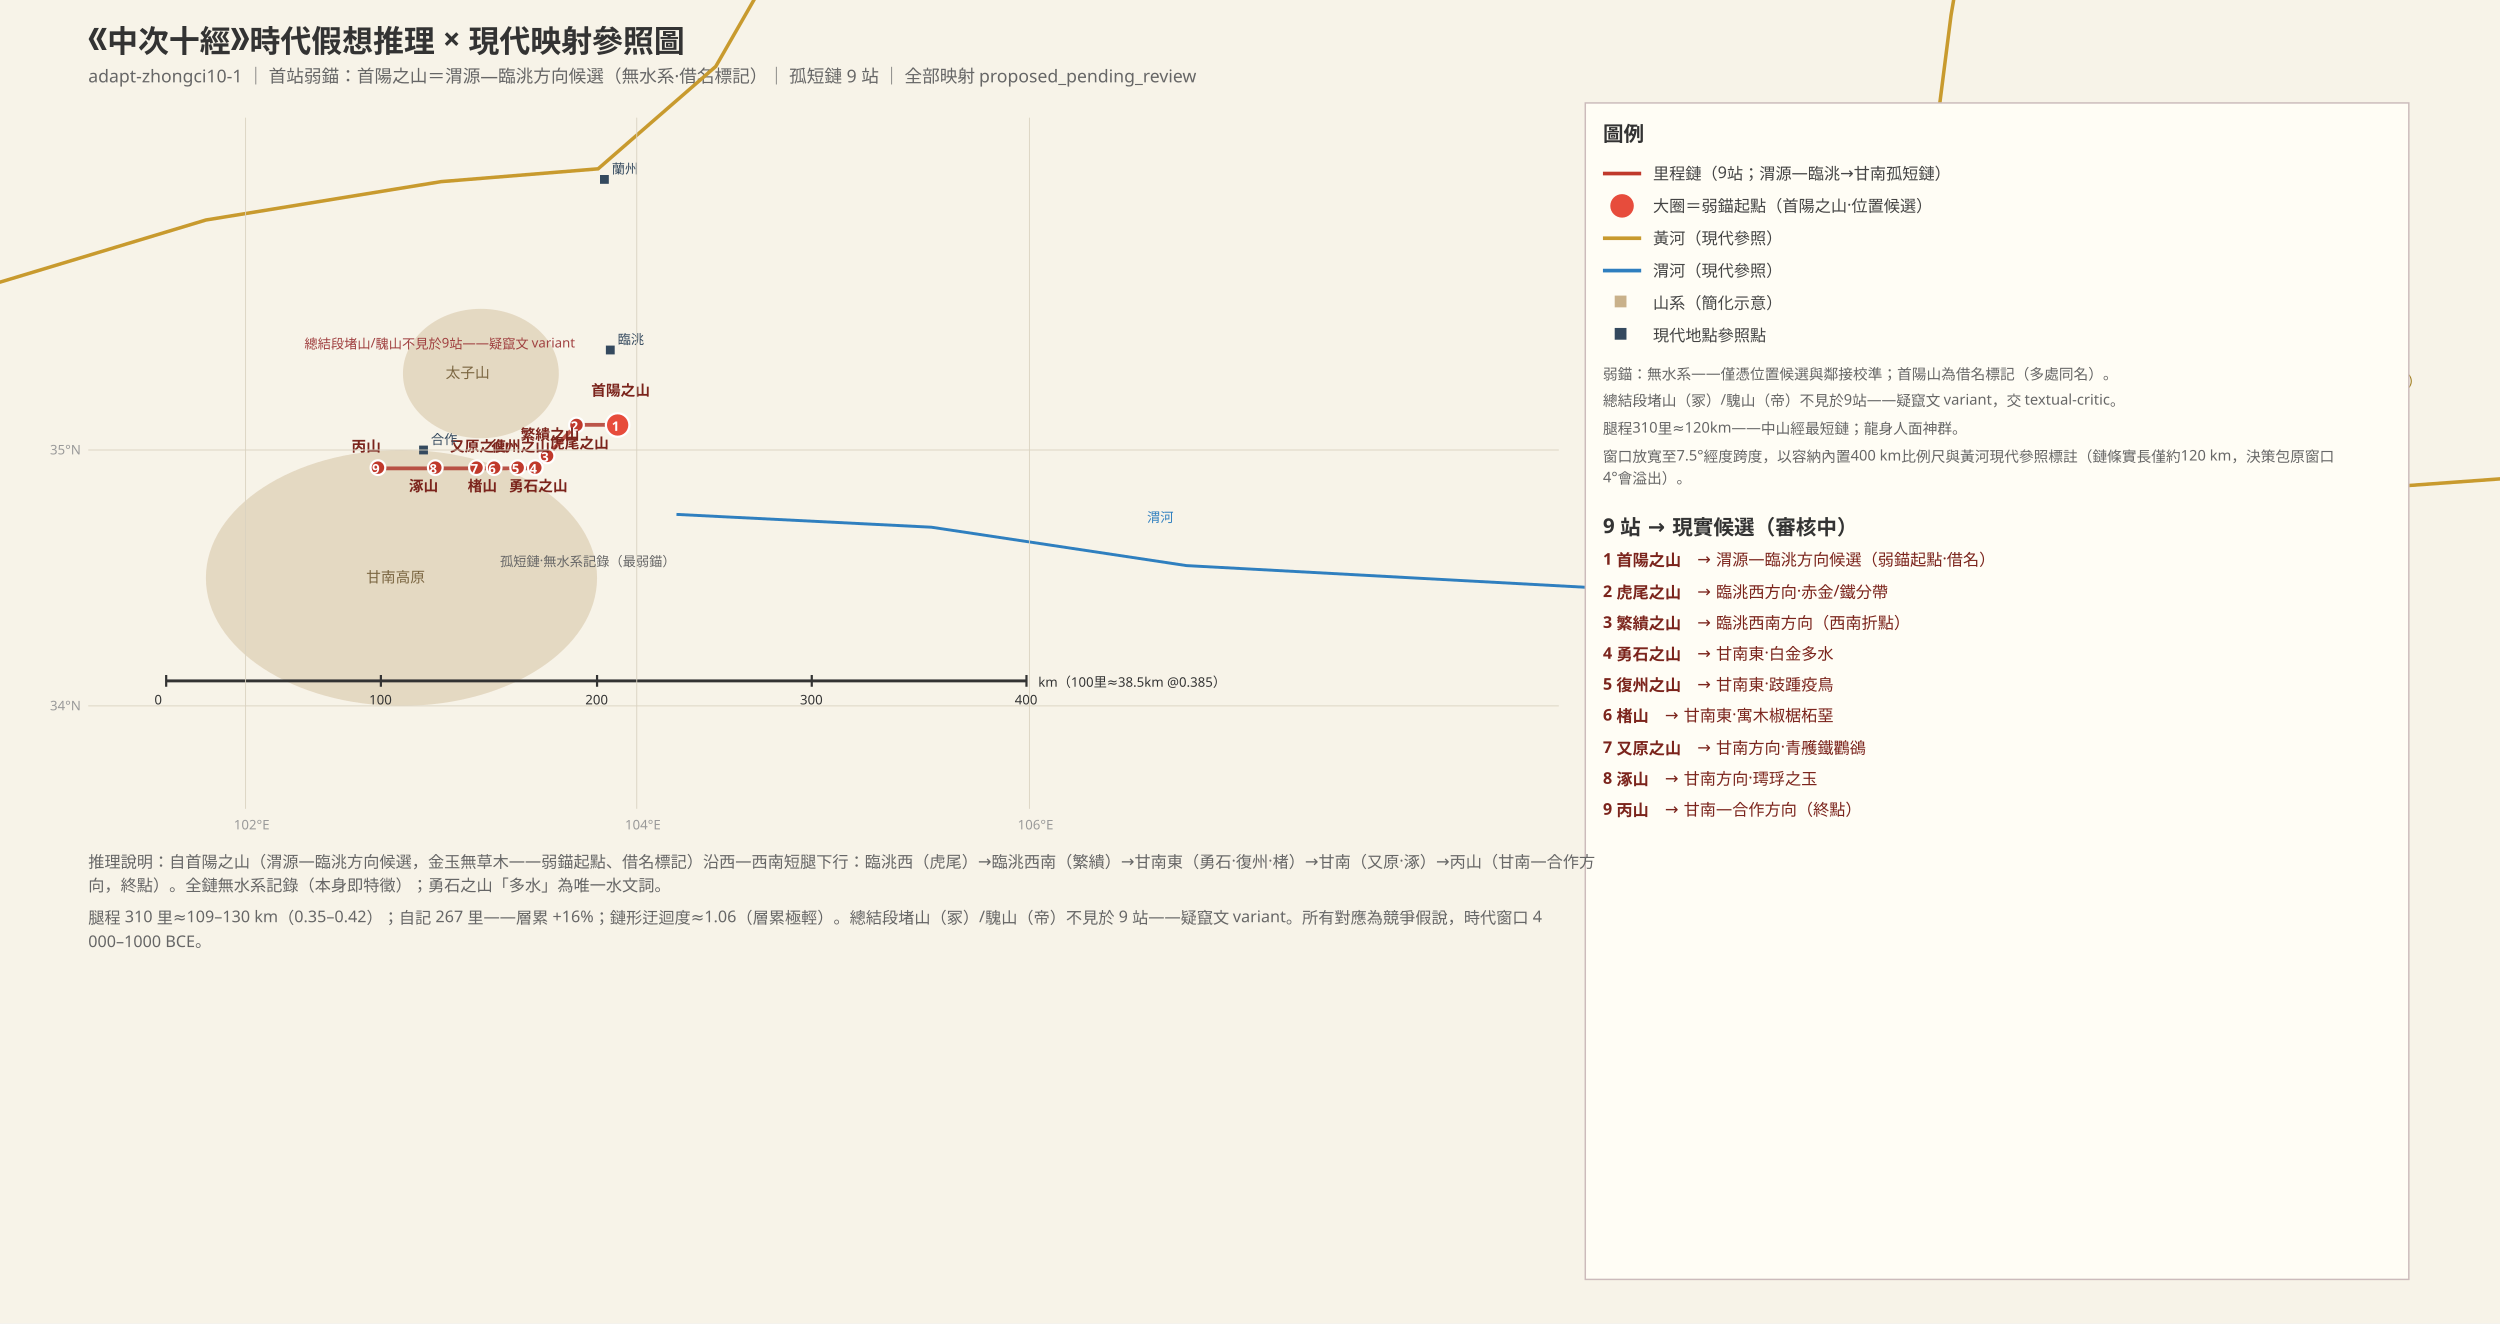
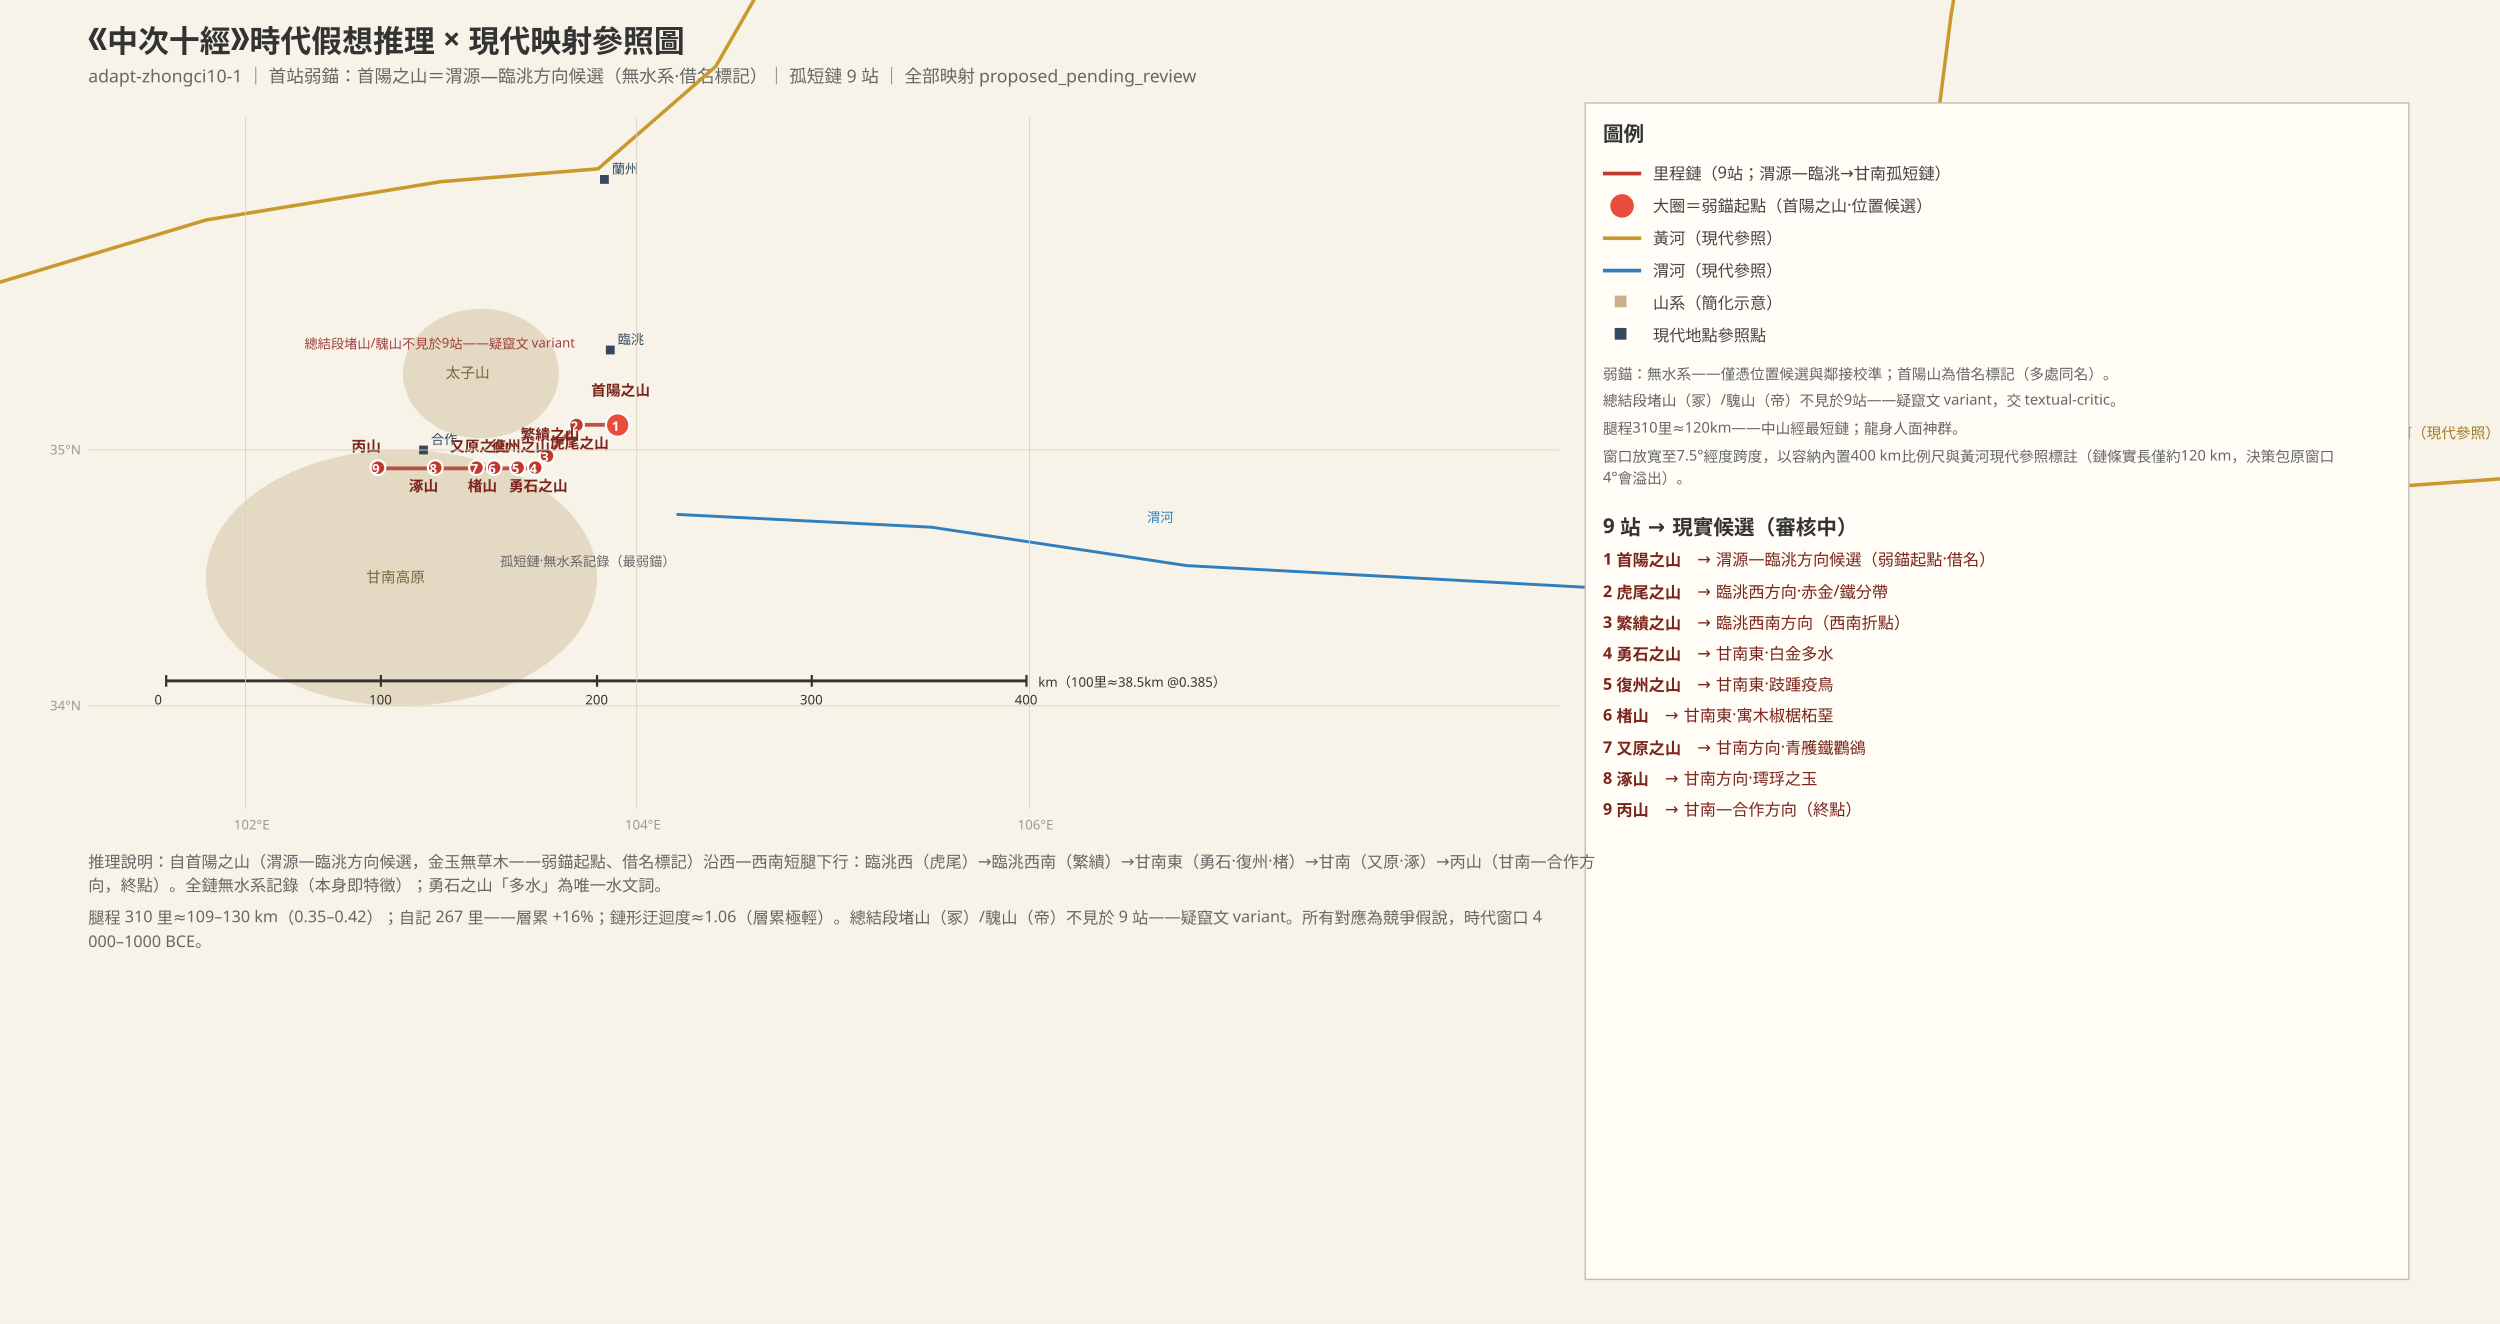
<svg xmlns="http://www.w3.org/2000/svg" width="1700" height="900" font-family="PingFang SC, Hiragino Sans GB, Microsoft YaHei, sans-serif">
  <rect width="1700" height="900" fill="#f7f3e8" />
  <defs>
    <marker id="arr" markerWidth="8" markerHeight="8" refX="7" refY="3" orient="auto">
      <path d="M0,0 L7,3 L0,6 Z" fill="#555" />
    </marker>
    <pattern id="sand" width="8" height="8" patternUnits="userSpaceOnUse">
      <rect width="8" height="8" fill="#efe3c0" />
      <circle cx="2" cy="2" r="0.8" fill="#d6b96a" />
      <circle cx="6" cy="6" r="0.8" fill="#d6b96a" />
    </pattern>
  </defs>
  <text x="60" y="34" font-size="21" font-weight="bold" fill="#333">《中次十經》時代假想推理 × 現代映射參照圖</text>
  <text x="60" y="56" font-size="12" fill="#666">adapt-zhongci10-1 ｜ 首站弱錨：首陽之山＝渭源—臨洮方向候選（無水系·借名標記）｜ 孤短鏈 9 站 ｜ 全部映射 proposed_pending_review</text>
  <polyline points="-566.7,375.9 -366.7,410.7 -166.7,306.3 -33.3,201.9 140.0,149.6 300.0,123.5 406.7,114.8 486.7,45.2 566.7,-94.1 646.7,-198.5 726.7,-303.0 820.0,-407.4 886.7,-511.9 1020.0,-616.3 1166.7,-651.1 1286.7,-651.1 1380.0,-616.3 1446.7,-564.1 1446.7,-442.2 1406.7,-303.0 1353.3,-146.3 1326.7,10.4 1306.7,167.0 1300.0,306.3 1306.7,375.9 1366.7,358.5 1473.3,341.1 1606.7,332.4 1726.7,323.7 1846.7,306.3 1966.7,254.1 2073.3,201.9 2166.7,80.0 2246.7,-41.9 2326.7,-111.5 2406.7,-146.3" fill="none" stroke="#c89a2e" stroke-width="2.4" />
-   <text x="1567" y="263" font-size="10" fill="#a07d1e">黃河（現代參照）</text>
+   <text x="1620" y="298" font-size="10" fill="#a07d1e">黃河（現代參照）</text>
  <polyline points="460.0,349.8 633.3,358.5 806.7,384.6 966.7,393.3 1126.7,402.0 1260.0,393.3 1306.7,372.4" fill="none" stroke="#2f7fbf" stroke-width="2" />
  <text x="780" y="355" font-size="9" fill="#2f7fbf">渭河</text>
  <ellipse cx="327" cy="254" rx="53" ry="44" fill="#c9b18a" opacity="0.4" />
  <text x="303" y="257" font-size="10" fill="#7a6540">太子山</text>
  <ellipse cx="273" cy="393" rx="133" ry="87" fill="#c9b18a" opacity="0.4" />
  <text x="249" y="396" font-size="10" fill="#7a6540">甘南高原</text>
  <polyline points="420.0,288.9 392.0,288.9 372.0,309.8 364.0,318.5 352.0,318.5 336.0,318.5 324.0,318.5 296.0,318.5 257.3,318.5" fill="none" stroke="#b03a2e" stroke-width="2.6" opacity="0.85" />
  <circle cx="420" cy="289" r="8" fill="#e74c3c" stroke="#fff" stroke-width="1.5" />
  <text x="416" y="293" font-size="9" fill="#fff" font-weight="bold">1</text>
  <text x="402" y="269" font-size="10" fill="#7b241c" font-weight="bold">首陽之山</text>
  <circle cx="392" cy="289" r="5" fill="#c0392b" stroke="#fff" stroke-width="1.5" />
  <text x="388" y="293" font-size="9" fill="#fff" font-weight="bold">2</text>
  <text x="374" y="305" font-size="10" fill="#7b241c" font-weight="bold">虎尾之山</text>
  <circle cx="372" cy="310" r="5" fill="#c0392b" stroke="#fff" stroke-width="1.5" />
  <text x="368" y="314" font-size="9" fill="#fff" font-weight="bold">3</text>
  <text x="354" y="299" font-size="10" fill="#7b241c" font-weight="bold">繁繢之山</text>
  <circle cx="364" cy="318" r="5" fill="#c0392b" stroke="#fff" stroke-width="1.5" />
  <text x="360" y="322" font-size="9" fill="#fff" font-weight="bold">4</text>
  <text x="346" y="334" font-size="10" fill="#7b241c" font-weight="bold">勇石之山</text>
  <circle cx="352" cy="318" r="5" fill="#c0392b" stroke="#fff" stroke-width="1.5" />
  <text x="348" y="322" font-size="9" fill="#fff" font-weight="bold">5</text>
  <text x="334" y="307" font-size="10" fill="#7b241c" font-weight="bold">復州之山</text>
  <circle cx="336" cy="318" r="5" fill="#c0392b" stroke="#fff" stroke-width="1.5" />
  <text x="332" y="322" font-size="9" fill="#fff" font-weight="bold">6</text>
  <text x="318" y="334" font-size="10" fill="#7b241c" font-weight="bold">楮山</text>
  <circle cx="324" cy="318" r="5" fill="#c0392b" stroke="#fff" stroke-width="1.5" />
  <text x="320" y="322" font-size="9" fill="#fff" font-weight="bold">7</text>
  <text x="306" y="307" font-size="10" fill="#7b241c" font-weight="bold">又原之山</text>
  <circle cx="296" cy="318" r="5" fill="#c0392b" stroke="#fff" stroke-width="1.5" />
  <text x="292" y="322" font-size="9" fill="#fff" font-weight="bold">8</text>
  <text x="278" y="334" font-size="10" fill="#7b241c" font-weight="bold">涿山</text>
  <circle cx="257" cy="318" r="5" fill="#c0392b" stroke="#fff" stroke-width="1.5" />
  <text x="253" y="322" font-size="9" fill="#fff" font-weight="bold">9</text>
  <text x="239" y="307" font-size="10" fill="#7b241c" font-weight="bold">丙山</text>
  <text x="340" y="385" font-size="9" fill="#666">孤短鏈·無水系記錄（最弱錨）</text>
  <text x="207" y="237" font-size="9" fill="#a04040">總結段堵山/騩山不見於9站——疑竄文 variant</text>
  <rect x="408" y="119" width="6" height="6" fill="#34495e" />
  <text x="416" y="118" font-size="9" fill="#34495e">蘭州</text>
  <rect x="412" y="235" width="6" height="6" fill="#34495e" />
  <text x="420" y="234" font-size="9" fill="#34495e">臨洮</text>
  <rect x="285" y="303" width="6" height="6" fill="#34495e" />
  <text x="293" y="302" font-size="9" fill="#34495e">合作</text>
  <line x1="113" y1="463" x2="698" y2="463" stroke="#333" stroke-width="2" />
  <line x1="113" y1="459" x2="113" y2="467" stroke="#333" stroke-width="1.5" />
  <text x="105" y="479" font-size="9" fill="#333">0</text>
  <line x1="259" y1="459" x2="259" y2="467" stroke="#333" stroke-width="1.5" />
  <text x="251" y="479" font-size="9" fill="#333">100</text>
  <line x1="406" y1="459" x2="406" y2="467" stroke="#333" stroke-width="1.5" />
  <text x="398" y="479" font-size="9" fill="#333">200</text>
  <line x1="552" y1="459" x2="552" y2="467" stroke="#333" stroke-width="1.5" />
  <text x="544" y="479" font-size="9" fill="#333">300</text>
  <line x1="698" y1="459" x2="698" y2="467" stroke="#333" stroke-width="1.5" />
  <text x="690" y="479" font-size="9" fill="#333">400</text>
  <text x="706" y="467" font-size="9" fill="#333">km（100里≈38.5km @0.385）</text>
  <line x1="167" y1="550" x2="167" y2="80" stroke="#d9d2c0" stroke-width="0.6" />
  <text x="159" y="564" font-size="9" fill="#999">102°E</text>
  <line x1="433" y1="550" x2="433" y2="80" stroke="#d9d2c0" stroke-width="0.6" />
  <text x="425" y="564" font-size="9" fill="#999">104°E</text>
  <line x1="700" y1="550" x2="700" y2="80" stroke="#d9d2c0" stroke-width="0.6" />
  <text x="692" y="564" font-size="9" fill="#999">106°E</text>
  <line x1="60" y1="480" x2="1060" y2="480" stroke="#d9d2c0" stroke-width="0.6" />
  <text x="34" y="483" font-size="9" fill="#999">34°N</text>
  <line x1="60" y1="306" x2="1060" y2="306" stroke="#d9d2c0" stroke-width="0.6" />
  <text x="34" y="309" font-size="9" fill="#999">35°N</text>
  <rect x="1078" y="70" width="560" height="800" fill="#fffdf5" stroke="#cbb" />
  <text x="1090" y="96" font-size="14" font-weight="bold" fill="#333">圖例</text>
  <line x1="1090" y1="118" x2="1116" y2="118" stroke="#c0392b" stroke-width="2.5" />
  <text x="1124" y="122" font-size="11" fill="#444">里程鏈（9站；渭源—臨洮→甘南孤短鏈）</text>
  <circle cx="1103" cy="140" r="8" fill="#e74c3c" />
  <text x="1124" y="144" font-size="11" fill="#444">大圈＝弱錨起點（首陽之山·位置候選）</text>
  <line x1="1090" y1="162" x2="1116" y2="162" stroke="#c89a2e" stroke-width="2.5" />
  <text x="1124" y="166" font-size="11" fill="#444">黃河（現代參照）</text>
  <line x1="1090" y1="184" x2="1116" y2="184" stroke="#2f7fbf" stroke-width="2.5" />
  <text x="1124" y="188" font-size="11" fill="#444">渭河（現代參照）</text>
  <rect x="1098" y="201" width="8" height="8" fill="#c9b18a" />
  <text x="1124" y="210" font-size="11" fill="#444">山系（簡化示意）</text>
  <rect x="1098" y="223" width="8" height="8" fill="#34495e" />
  <text x="1124" y="232" font-size="11" fill="#444">現代地點參照點</text>
  <text x="1090" y="258" font-size="10" fill="#666">弱錨：無水系——僅憑位置候選與鄰接校準；首陽山為借名標記（多處同名）。</text>
  <text x="1090" y="276" font-size="10" fill="#666">總結段堵山（冢）/騩山（帝）不見於9站——疑竄文 variant，交 textual-critic。</text>
  <text x="1090" y="295" font-size="10" fill="#666">腿程310里≈120km——中山經最短鏈；龍身人面神群。</text>
  <text x="1090" y="314" font-size="10" fill="#666">窗口放寬至7.5°經度跨度，以容納內置400 km比例尺與黃河現代參照標註（鏈條實長僅約120 km，決策包原窗口</text>
  <text x="1090" y="328" font-size="10" fill="#666">4°會溢出）。</text>
  <text x="1090" y="362.5" font-size="14" font-weight="bold" fill="#333">9 站 → 現實候選（審核中）</text>
  <text x="1090" y="384" font-size="11" fill="#7b241c">
    <tspan font-weight="bold"> 1 首陽之山</tspan>　→ 渭源—臨洮方向候選（弱錨起點·借名）</text>
  <text x="1090" y="406" font-size="11" fill="#7b241c">
    <tspan font-weight="bold"> 2 虎尾之山</tspan>　→ 臨洮西方向·赤金/鐵分帶</text>
  <text x="1090" y="427" font-size="11" fill="#7b241c">
    <tspan font-weight="bold"> 3 繁繢之山</tspan>　→ 臨洮西南方向（西南折點）</text>
  <text x="1090" y="448" font-size="11" fill="#7b241c">
    <tspan font-weight="bold"> 4 勇石之山</tspan>　→ 甘南東·白金多水</text>
  <text x="1090" y="469" font-size="11" fill="#7b241c">
    <tspan font-weight="bold"> 5 復州之山</tspan>　→ 甘南東·跂踵疫鳥</text>
  <text x="1090" y="490" font-size="11" fill="#7b241c">
    <tspan font-weight="bold"> 6 楮山</tspan>　→ 甘南東·寓木椒椐柘堊</text>
  <text x="1090" y="512" font-size="11" fill="#7b241c">
    <tspan font-weight="bold"> 7 又原之山</tspan>　→ 甘南方向·青雘鐵鸜鵒</text>
  <text x="1090" y="533" font-size="11" fill="#7b241c">
    <tspan font-weight="bold"> 8 涿山</tspan>　→ 甘南方向·㻬琈之玉</text>
  <text x="1090" y="554" font-size="11" fill="#7b241c">
    <tspan font-weight="bold"> 9 丙山</tspan>　→ 甘南—合作方向（終點）</text>
  <text x="60" y="590" font-size="11" fill="#666">推理說明：自首陽之山（渭源—臨洮方向候選，金玉無草木——弱錨起點、借名標記）沿西—西南短腿下行：臨洮西（虎尾）→臨洮西南（繁繢）→甘南東（勇石·復州·楮）→甘南（又原·涿）→丙山（甘南—合作方</text>
  <text x="60" y="606" font-size="11" fill="#666">向，終點）。全鏈無水系記錄（本身即特徵）；勇石之山「多水」為唯一水文詞。</text>
  <text x="60" y="628" font-size="11" fill="#666">腿程 310 里≈109–130 km（0.35–0.42）；自記 267 里——層累 +16%；鏈形迂迴度≈1.06（層累極輕）。總結段堵山（冢）/騩山（帝）不見於 9 站——疑竄文 variant。所有對應為競爭假說，時代窗口 4</text>
  <text x="60" y="644" font-size="11" fill="#666">000–1000 BCE。</text>
</svg>
